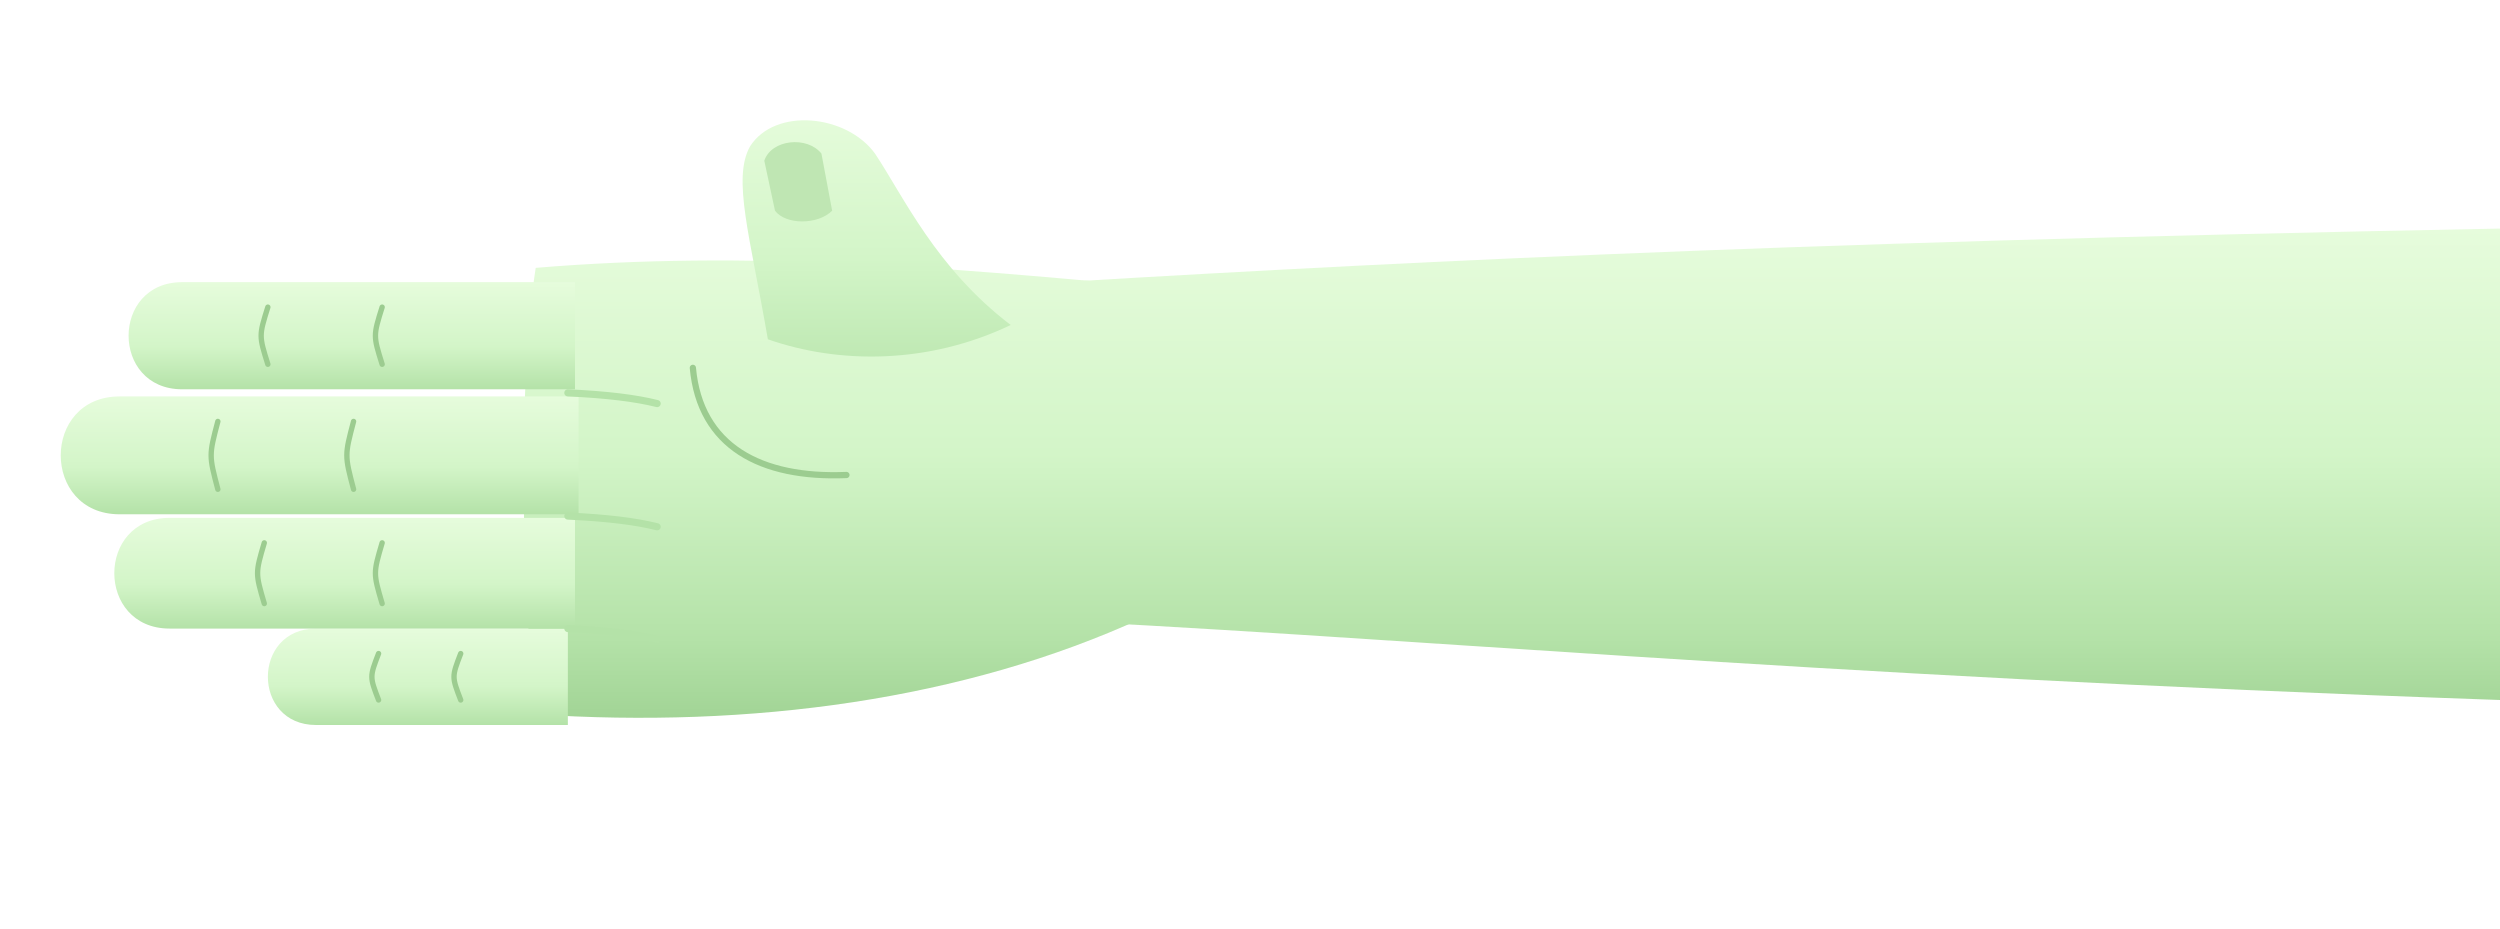
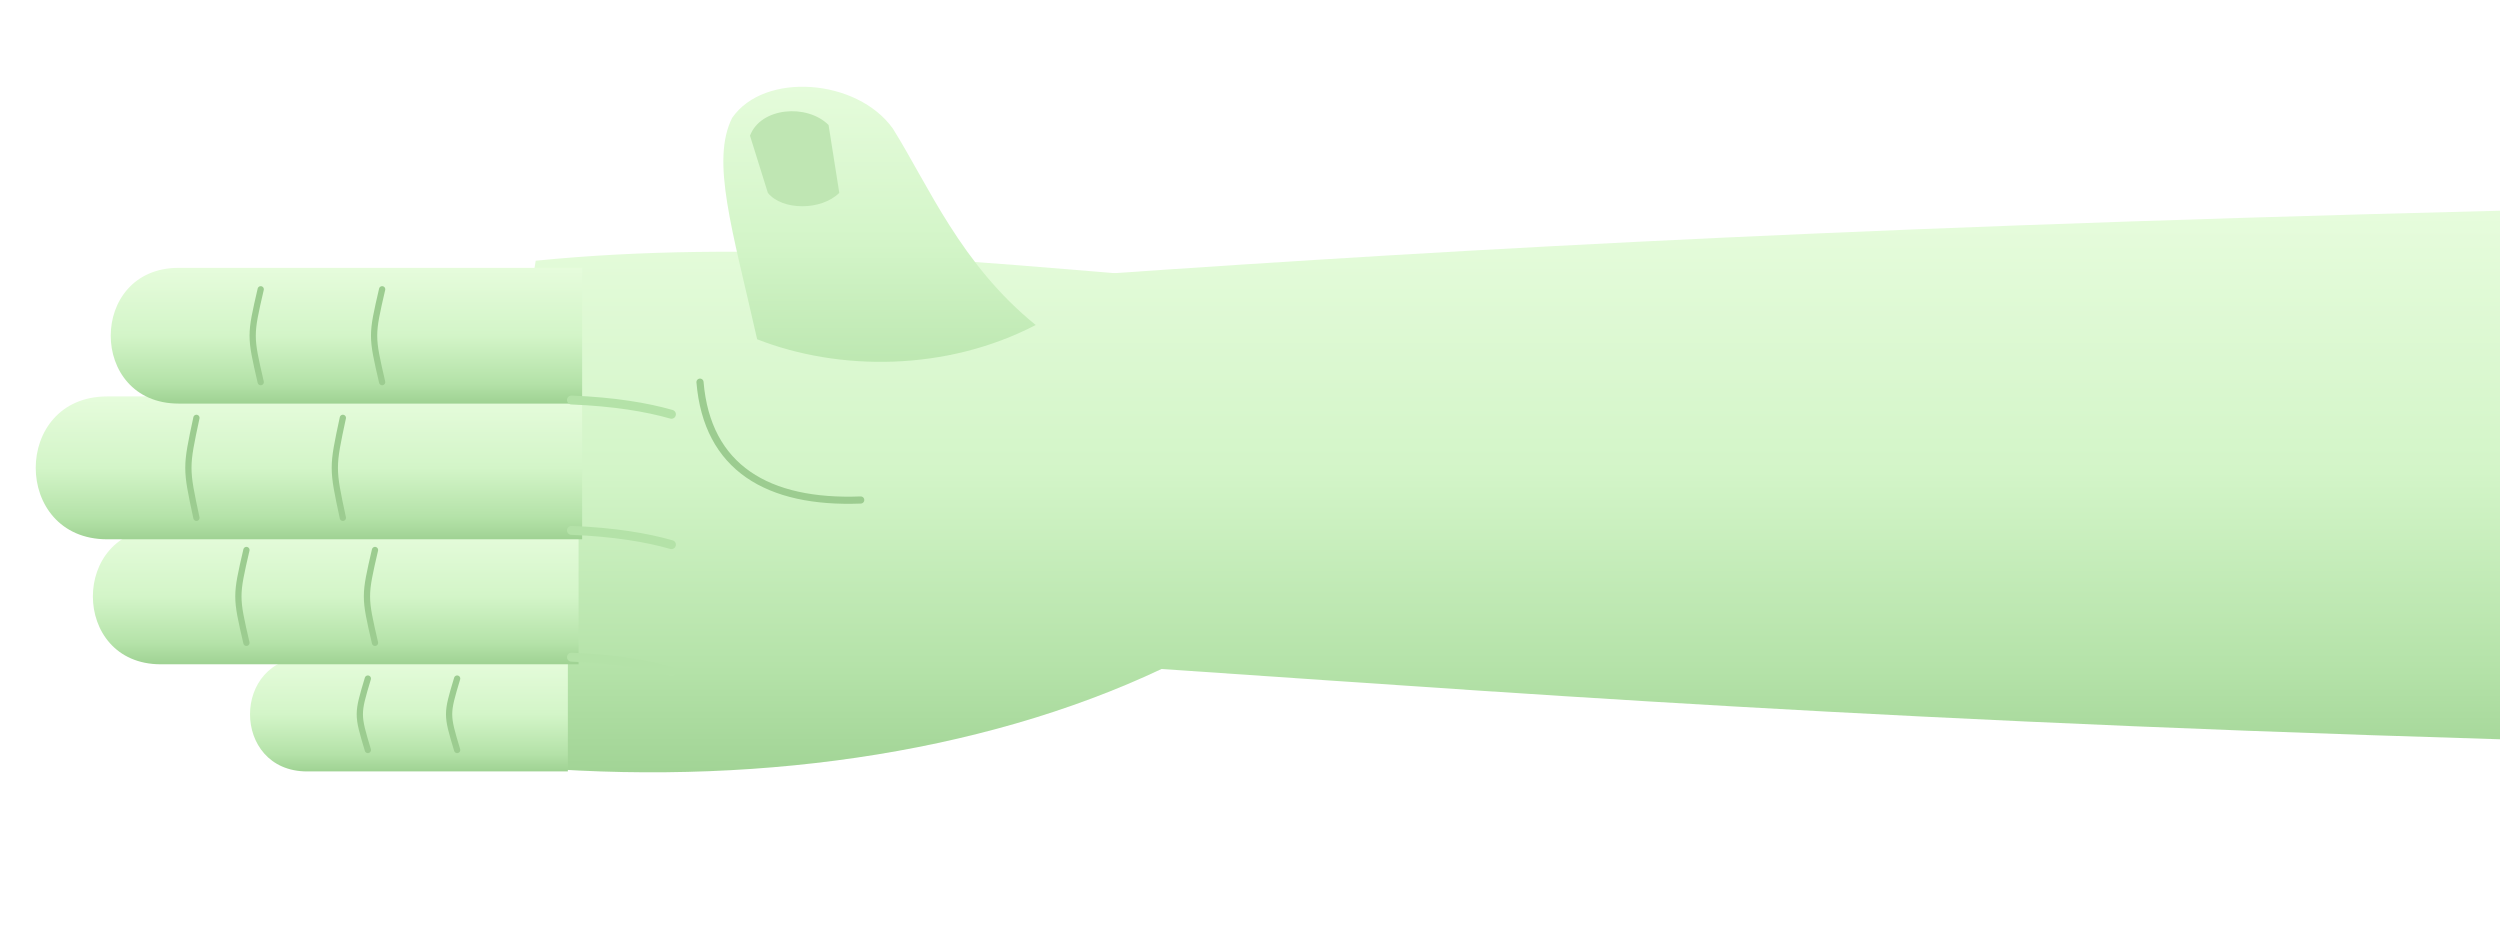
<svg xmlns="http://www.w3.org/2000/svg" width="1400" height="520" viewBox="0 0 1400 520">
  <defs>
-     <linearGradient id="linear-gradient-1" x1="700" y1="128" x2="700" y2="408" gradientUnits="userSpaceOnUse">
+     <linearGradient id="linear-gradient-1" x1="700" y1="120" x2="700" y2="440" gradientUnits="userSpaceOnUse">
      <stop offset="0" stop-color="#e6fcdc" />
      <stop offset="0.45" stop-color="#d3f5c8" />
-       <stop offset="0.82" stop-color="#b4e2a8" />
+       <stop offset="0.8" stop-color="#b4e2a8" />
      <stop offset="1" stop-color="#9fd293" />
    </linearGradient>
-     <linearGradient id="linear-gradient-2" x1="234.003" y1="352" x2="234.003" y2="406" gradientUnits="userSpaceOnUse">
+     <linearGradient id="linear-gradient-2" x1="229.004" y1="368" x2="229.004" y2="432" gradientUnits="userSpaceOnUse">
      <stop offset="0" stop-color="#e6fcdc" />
-       <stop offset="0.6" stop-color="#d3f5c8" />
-       <stop offset="1" stop-color="#b4e2a8" />
+       <stop offset="0.5" stop-color="#d3f5c8" />
+       <stop offset="0.85" stop-color="#b4e2a8" />
+       <stop offset="1" stop-color="#9fd293" />
    </linearGradient>
-     <linearGradient id="linear-gradient-3" x1="193.004" y1="290" x2="193.004" y2="352" gradientUnits="userSpaceOnUse">
+     <linearGradient id="linear-gradient-3" x1="188.005" y1="296" x2="188.005" y2="372" gradientUnits="userSpaceOnUse">
      <stop offset="0" stop-color="#e6fcdc" />
-       <stop offset="0.6" stop-color="#d3f5c8" />
-       <stop offset="1" stop-color="#b4e2a8" />
+       <stop offset="0.5" stop-color="#d3f5c8" />
+       <stop offset="0.85" stop-color="#b4e2a8" />
+       <stop offset="1" stop-color="#9fd293" />
    </linearGradient>
-     <linearGradient id="linear-gradient-4" x1="179.004" y1="222" x2="179.004" y2="288" gradientUnits="userSpaceOnUse">
+     <linearGradient id="linear-gradient-4" x1="173.005" y1="222" x2="173.005" y2="302" gradientUnits="userSpaceOnUse">
      <stop offset="0" stop-color="#e6fcdc" />
-       <stop offset="0.6" stop-color="#d3f5c8" />
-       <stop offset="1" stop-color="#b4e2a8" />
+       <stop offset="0.5" stop-color="#d3f5c8" />
+       <stop offset="0.85" stop-color="#b4e2a8" />
+       <stop offset="1" stop-color="#9fd293" />
    </linearGradient>
-     <linearGradient id="linear-gradient-5" x1="197.004" y1="158" x2="197.004" y2="218" gradientUnits="userSpaceOnUse">
+     <linearGradient id="linear-gradient-5" x1="194.005" y1="150" x2="194.005" y2="226" gradientUnits="userSpaceOnUse">
      <stop offset="0" stop-color="#e6fcdc" />
-       <stop offset="0.6" stop-color="#d3f5c8" />
-       <stop offset="1" stop-color="#b4e2a8" />
+       <stop offset="0.5" stop-color="#d3f5c8" />
+       <stop offset="0.85" stop-color="#b4e2a8" />
+       <stop offset="1" stop-color="#9fd293" />
    </linearGradient>
-     <linearGradient id="linear-gradient-6" x1="700" y1="60" x2="700" y2="230" gradientUnits="userSpaceOnUse">
+     <linearGradient id="linear-gradient-6" x1="700" y1="44" x2="700" y2="230" gradientUnits="userSpaceOnUse">
      <stop offset="0" stop-color="#e6fcdc" />
      <stop offset="0.5" stop-color="#d3f5c8" />
      <stop offset="1" stop-color="#b4e2a8" />
    </linearGradient>
  </defs>
  <g id="Layer_1" data-name="Layer 1">
-     <path id="palm" d="M300 150 C420 140 530 150 640 160 L640 346 C540 392 420 408 300 400 C292 330 290 214 300 150 Z" fill="url(#linear-gradient-1)" />
-     <path id="arm" d="M560 160 C760 148 980 136 1400 128 L1400 392 C1000 378 780 356 560 346 Z" fill="url(#linear-gradient-1)" />
-     <path id="pinky" d="M177 352 L318 352 L318 406 L177 406 C141.009 406 141.009 352 177 352 Z" fill="url(#linear-gradient-2)" />
-     <path id="ring" d="M95 290 L322 290 L322 352 L95 352 C53.677 352 53.677 290 95 290 Z" fill="url(#linear-gradient-3)" />
-     <path id="middle" d="M67 222 L324 222 L324 288 L67 288 C23.011 288 23.011 222 67 222 Z" fill="url(#linear-gradient-4)" />
-     <path id="index" d="M102 158 L322 158 L322 218 L102 218 C62.01 218 62.01 158 102 158 Z" fill="url(#linear-gradient-5)" />
-     <path id="gap1" d="M318 220 C340 221 356 223 368 226" fill="none" stroke="#b4e2a8" stroke-width="4" stroke-linecap="round" stroke-linejoin="round" />
-     <path id="gap2" d="M318 289 C340 290 356 292 368 295" fill="none" stroke="#b4e2a8" stroke-width="4" stroke-linecap="round" stroke-linejoin="round" />
-     <path id="gap3" d="M318 352 C340 353 356 355 368 358" fill="none" stroke="#b4e2a8" stroke-width="4" stroke-linecap="round" stroke-linejoin="round" />
-     <path id="indexJ1" d="M150 172 C145 188 145 188 150 204" fill="none" stroke="#9ccc90" stroke-width="3" stroke-linecap="round" stroke-linejoin="round" />
-     <path id="indexJ2" d="M214 172 C209 188 209 188 214 204" fill="none" stroke="#9ccc90" stroke-width="3" stroke-linecap="round" stroke-linejoin="round" />
-     <path id="middleJ1" d="M122 236 C117 255 117 255 122 274" fill="none" stroke="#9ccc90" stroke-width="3" stroke-linecap="round" stroke-linejoin="round" />
-     <path id="middleJ2" d="M198 236 C193 255 193 255 198 274" fill="none" stroke="#9ccc90" stroke-width="3" stroke-linecap="round" stroke-linejoin="round" />
-     <path id="ringJ1" d="M148 304 C143 321 143 321 148 338" fill="none" stroke="#9ccc90" stroke-width="3" stroke-linecap="round" stroke-linejoin="round" />
-     <path id="ringJ2" d="M214 304 C209 321 209 321 214 338" fill="none" stroke="#9ccc90" stroke-width="3" stroke-linecap="round" stroke-linejoin="round" />
-     <path id="pinkyJ1" d="M212 366 C207 379 207 379 212 392" fill="none" stroke="#9ccc90" stroke-width="3" stroke-linecap="round" stroke-linejoin="round" />
-     <path id="pinkyJ2" d="M258 366 C253 379 253 379 258 392" fill="none" stroke="#9ccc90" stroke-width="3" stroke-linecap="round" stroke-linejoin="round" />
-     <path id="thumb" d="M430 190 C420 132 410 100 420 82 C434 60 474 64 490 86 C506 110 524 150 566 182 C520 204 470 204 430 190 Z" fill="url(#linear-gradient-6)" />
-     <path id="thumbNail" d="M428 90 C432 78 452 76 460 86 L466 118 C458 126 440 126 434 118 Z" fill="#bfe6b3" />
-     <path id="palmCrease" d="M388 206 C392 250 426 268 474 266" fill="none" stroke="#9ccc90" stroke-width="3.5" stroke-linecap="round" stroke-linejoin="round" />
+     <path id="palm" d="M300 146 C420 134 540 146 660 156 L660 370 C560 420 430 440 300 430 C290 350 288 214 300 146 Z" fill="url(#linear-gradient-1)" />
+     <path id="arm" d="M580 156 C780 142 1000 128 1400 118 L1400 414 C1000 402 800 384 580 370 Z" fill="url(#linear-gradient-1)" />
+     <path id="pinky" d="M172 368 L318 368 L318 432 L172 432 C129.344 432 129.344 368 172 368 Z" fill="url(#linear-gradient-2)" />
+     <path id="ring" d="M90 296 L324 296 L324 372 L90 372 C39.346 372 39.346 296 90 296 Z" fill="url(#linear-gradient-3)" />
+     <path id="middle" d="M60 222 L326 222 L326 302 L60 302 C6.68 302 6.68 222 60 222 Z" fill="url(#linear-gradient-4)" />
+     <path id="index" d="M100 150 L326 150 L326 226 L100 226 C49.346 226 49.346 150 100 150 Z" fill="url(#linear-gradient-5)" />
+     <path id="gap1" d="M320 224 C344 225 362 228 376 232" fill="none" stroke="#b4e2a8" stroke-width="5" stroke-linecap="round" stroke-linejoin="round" />
+     <path id="gap2" d="M320 297 C344 298 362 301 376 305" fill="none" stroke="#b4e2a8" stroke-width="5" stroke-linecap="round" stroke-linejoin="round" />
+     <path id="gap3" d="M320 368 C344 369 362 372 376 376" fill="none" stroke="#b4e2a8" stroke-width="5" stroke-linecap="round" stroke-linejoin="round" />
+     <path id="indexJ1" d="M146 162 C140 188 140 188 146 214" fill="none" stroke="#9ccc90" stroke-width="3.5" stroke-linecap="round" stroke-linejoin="round" />
+     <path id="indexJ2" d="M214 162 C208 188 208 188 214 214" fill="none" stroke="#9ccc90" stroke-width="3.5" stroke-linecap="round" stroke-linejoin="round" />
+     <path id="middleJ1" d="M110 234 C104 262 104 262 110 290" fill="none" stroke="#9ccc90" stroke-width="3.5" stroke-linecap="round" stroke-linejoin="round" />
+     <path id="middleJ2" d="M192 234 C186 262 186 262 192 290" fill="none" stroke="#9ccc90" stroke-width="3.5" stroke-linecap="round" stroke-linejoin="round" />
+     <path id="ringJ1" d="M138 308 C132 334 132 334 138 360" fill="none" stroke="#9ccc90" stroke-width="3.5" stroke-linecap="round" stroke-linejoin="round" />
+     <path id="ringJ2" d="M210 308 C204 334 204 334 210 360" fill="none" stroke="#9ccc90" stroke-width="3.5" stroke-linecap="round" stroke-linejoin="round" />
+     <path id="pinkyJ1" d="M206 380 C200 400 200 400 206 420" fill="none" stroke="#9ccc90" stroke-width="3.5" stroke-linecap="round" stroke-linejoin="round" />
+     <path id="pinkyJ2" d="M256 380 C250 400 250 400 256 420" fill="none" stroke="#9ccc90" stroke-width="3.5" stroke-linecap="round" stroke-linejoin="round" />
+     <path id="thumb" d="M424 190 C410 128 398 90 410 66 C428 40 480 44 500 72 C520 104 538 148 580 182 C530 208 470 208 424 190 Z" fill="url(#linear-gradient-6)" />
+     <path id="thumbNail" d="M420 76 C426 60 452 58 464 70 L470 108 C460 118 438 118 430 108 Z" fill="#bfe6b3" />
+     <path id="palmCrease" d="M392 214 C396 262 430 282 482 280" fill="none" stroke="#9ccc90" stroke-width="4" stroke-linecap="round" stroke-linejoin="round" />
  </g>
</svg>
